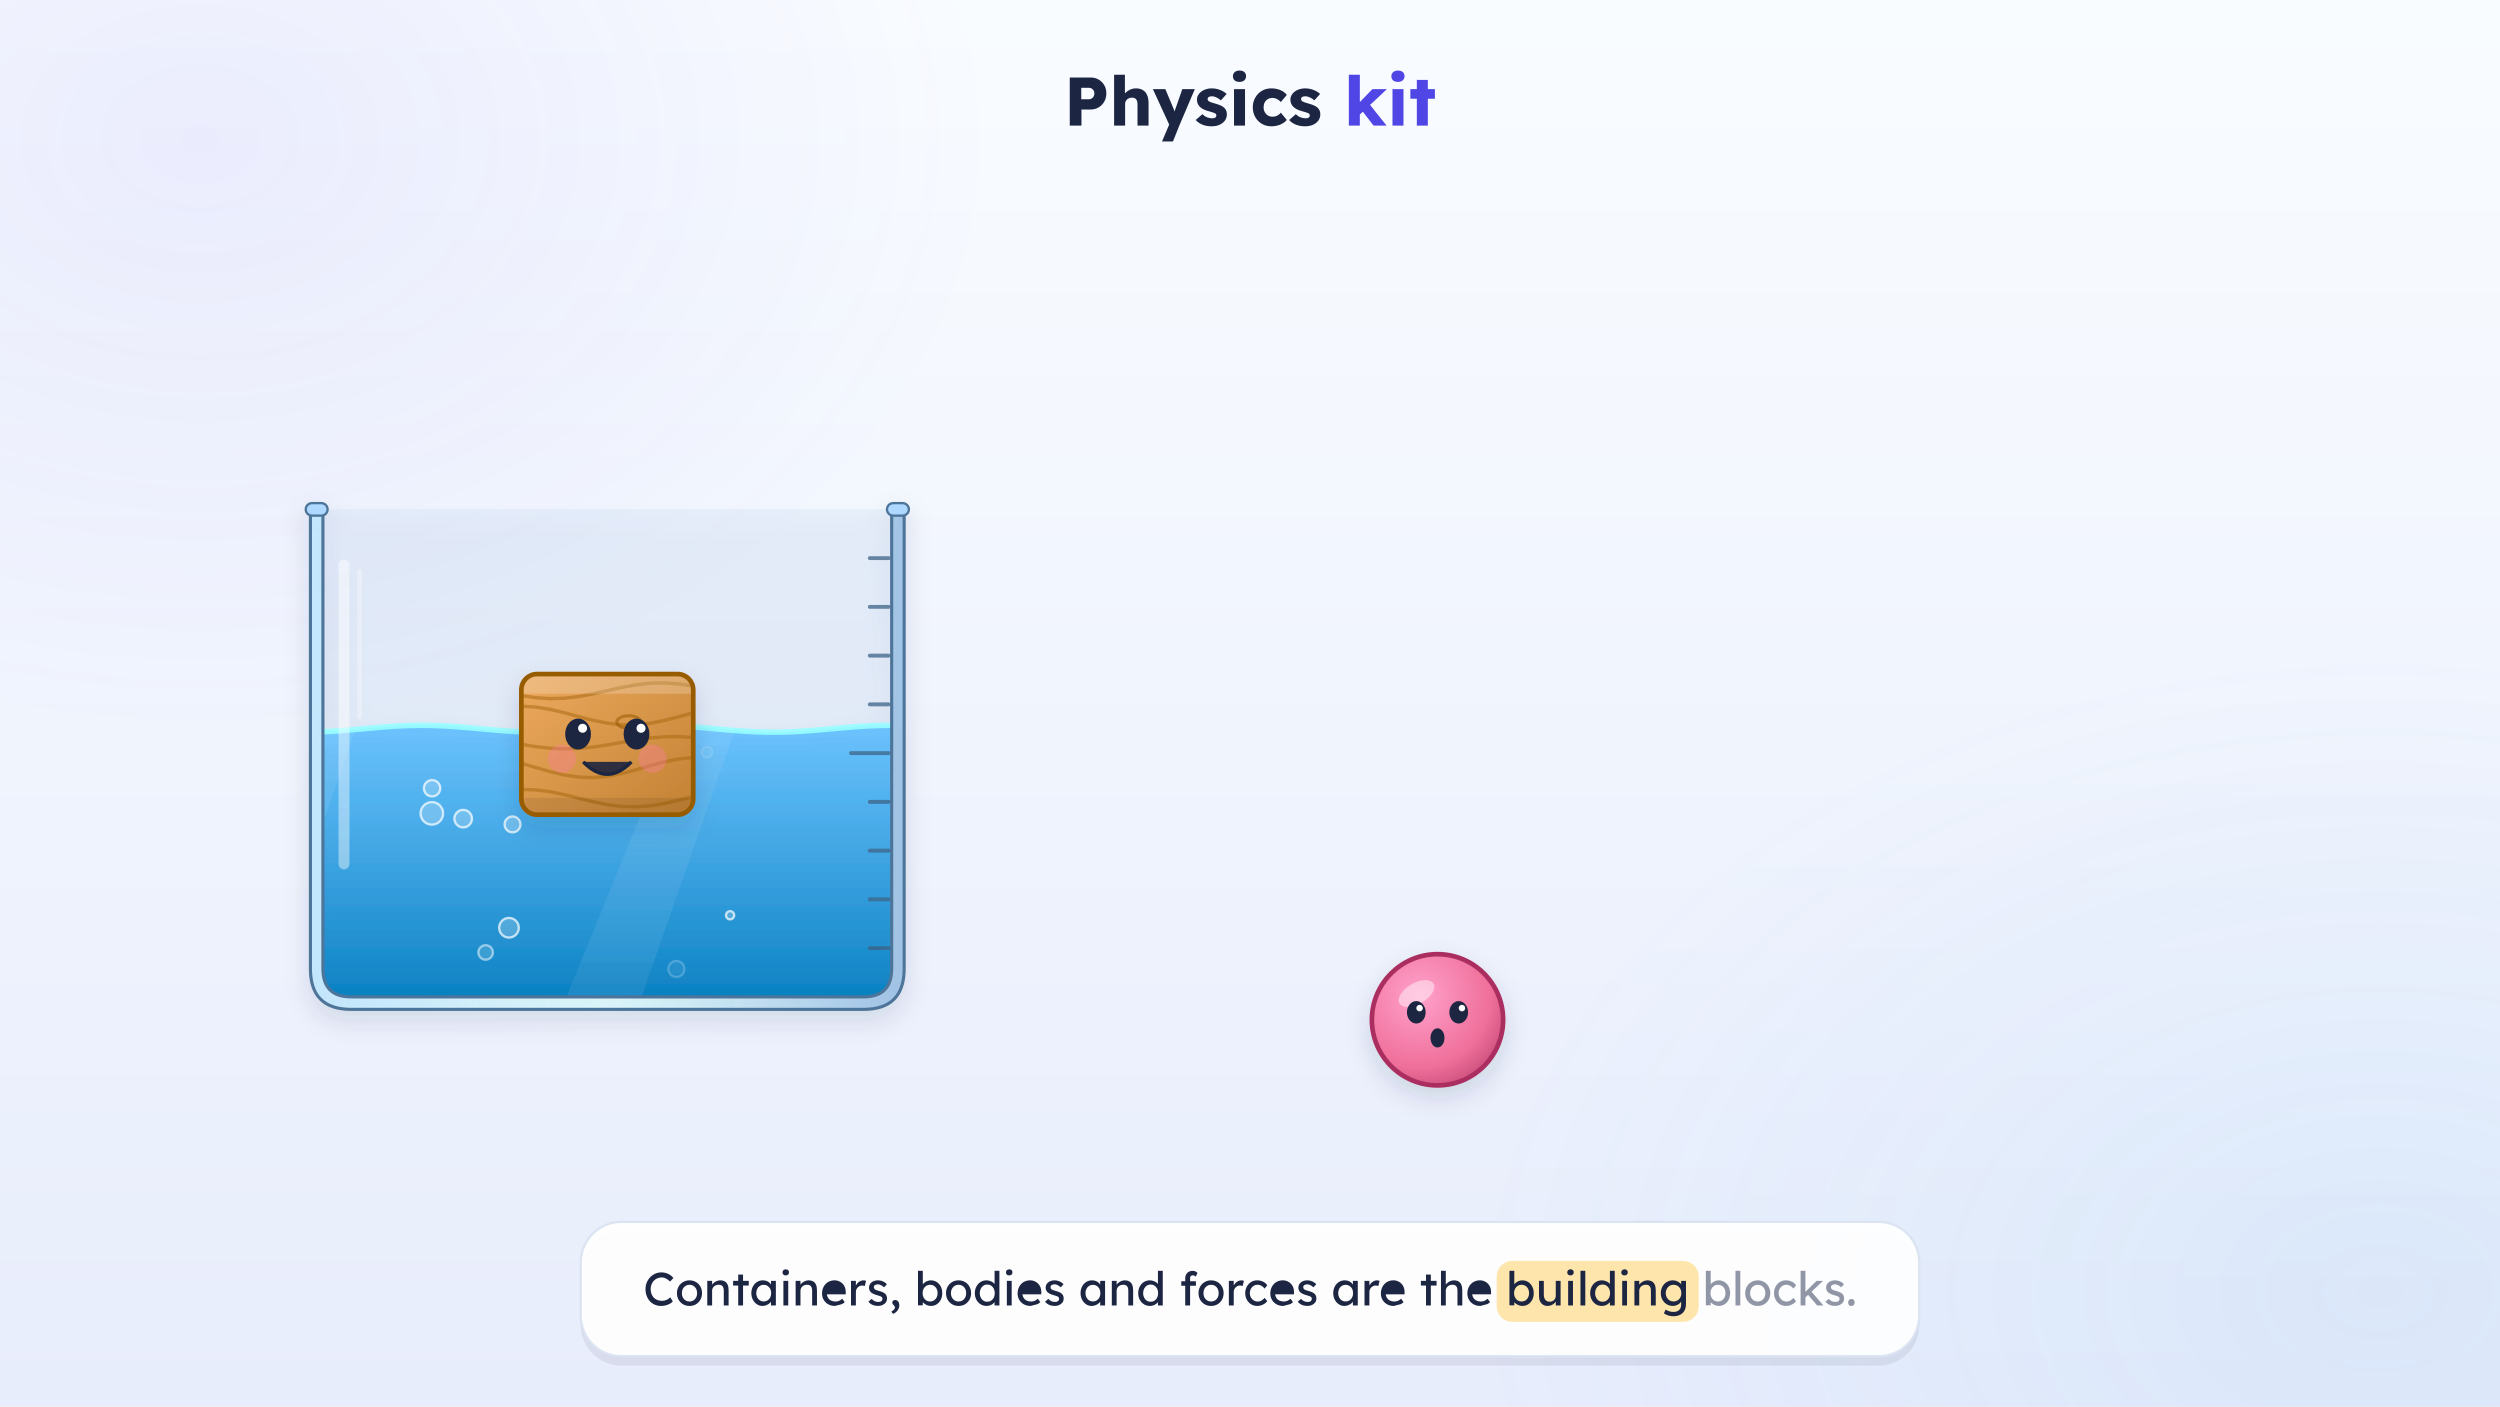
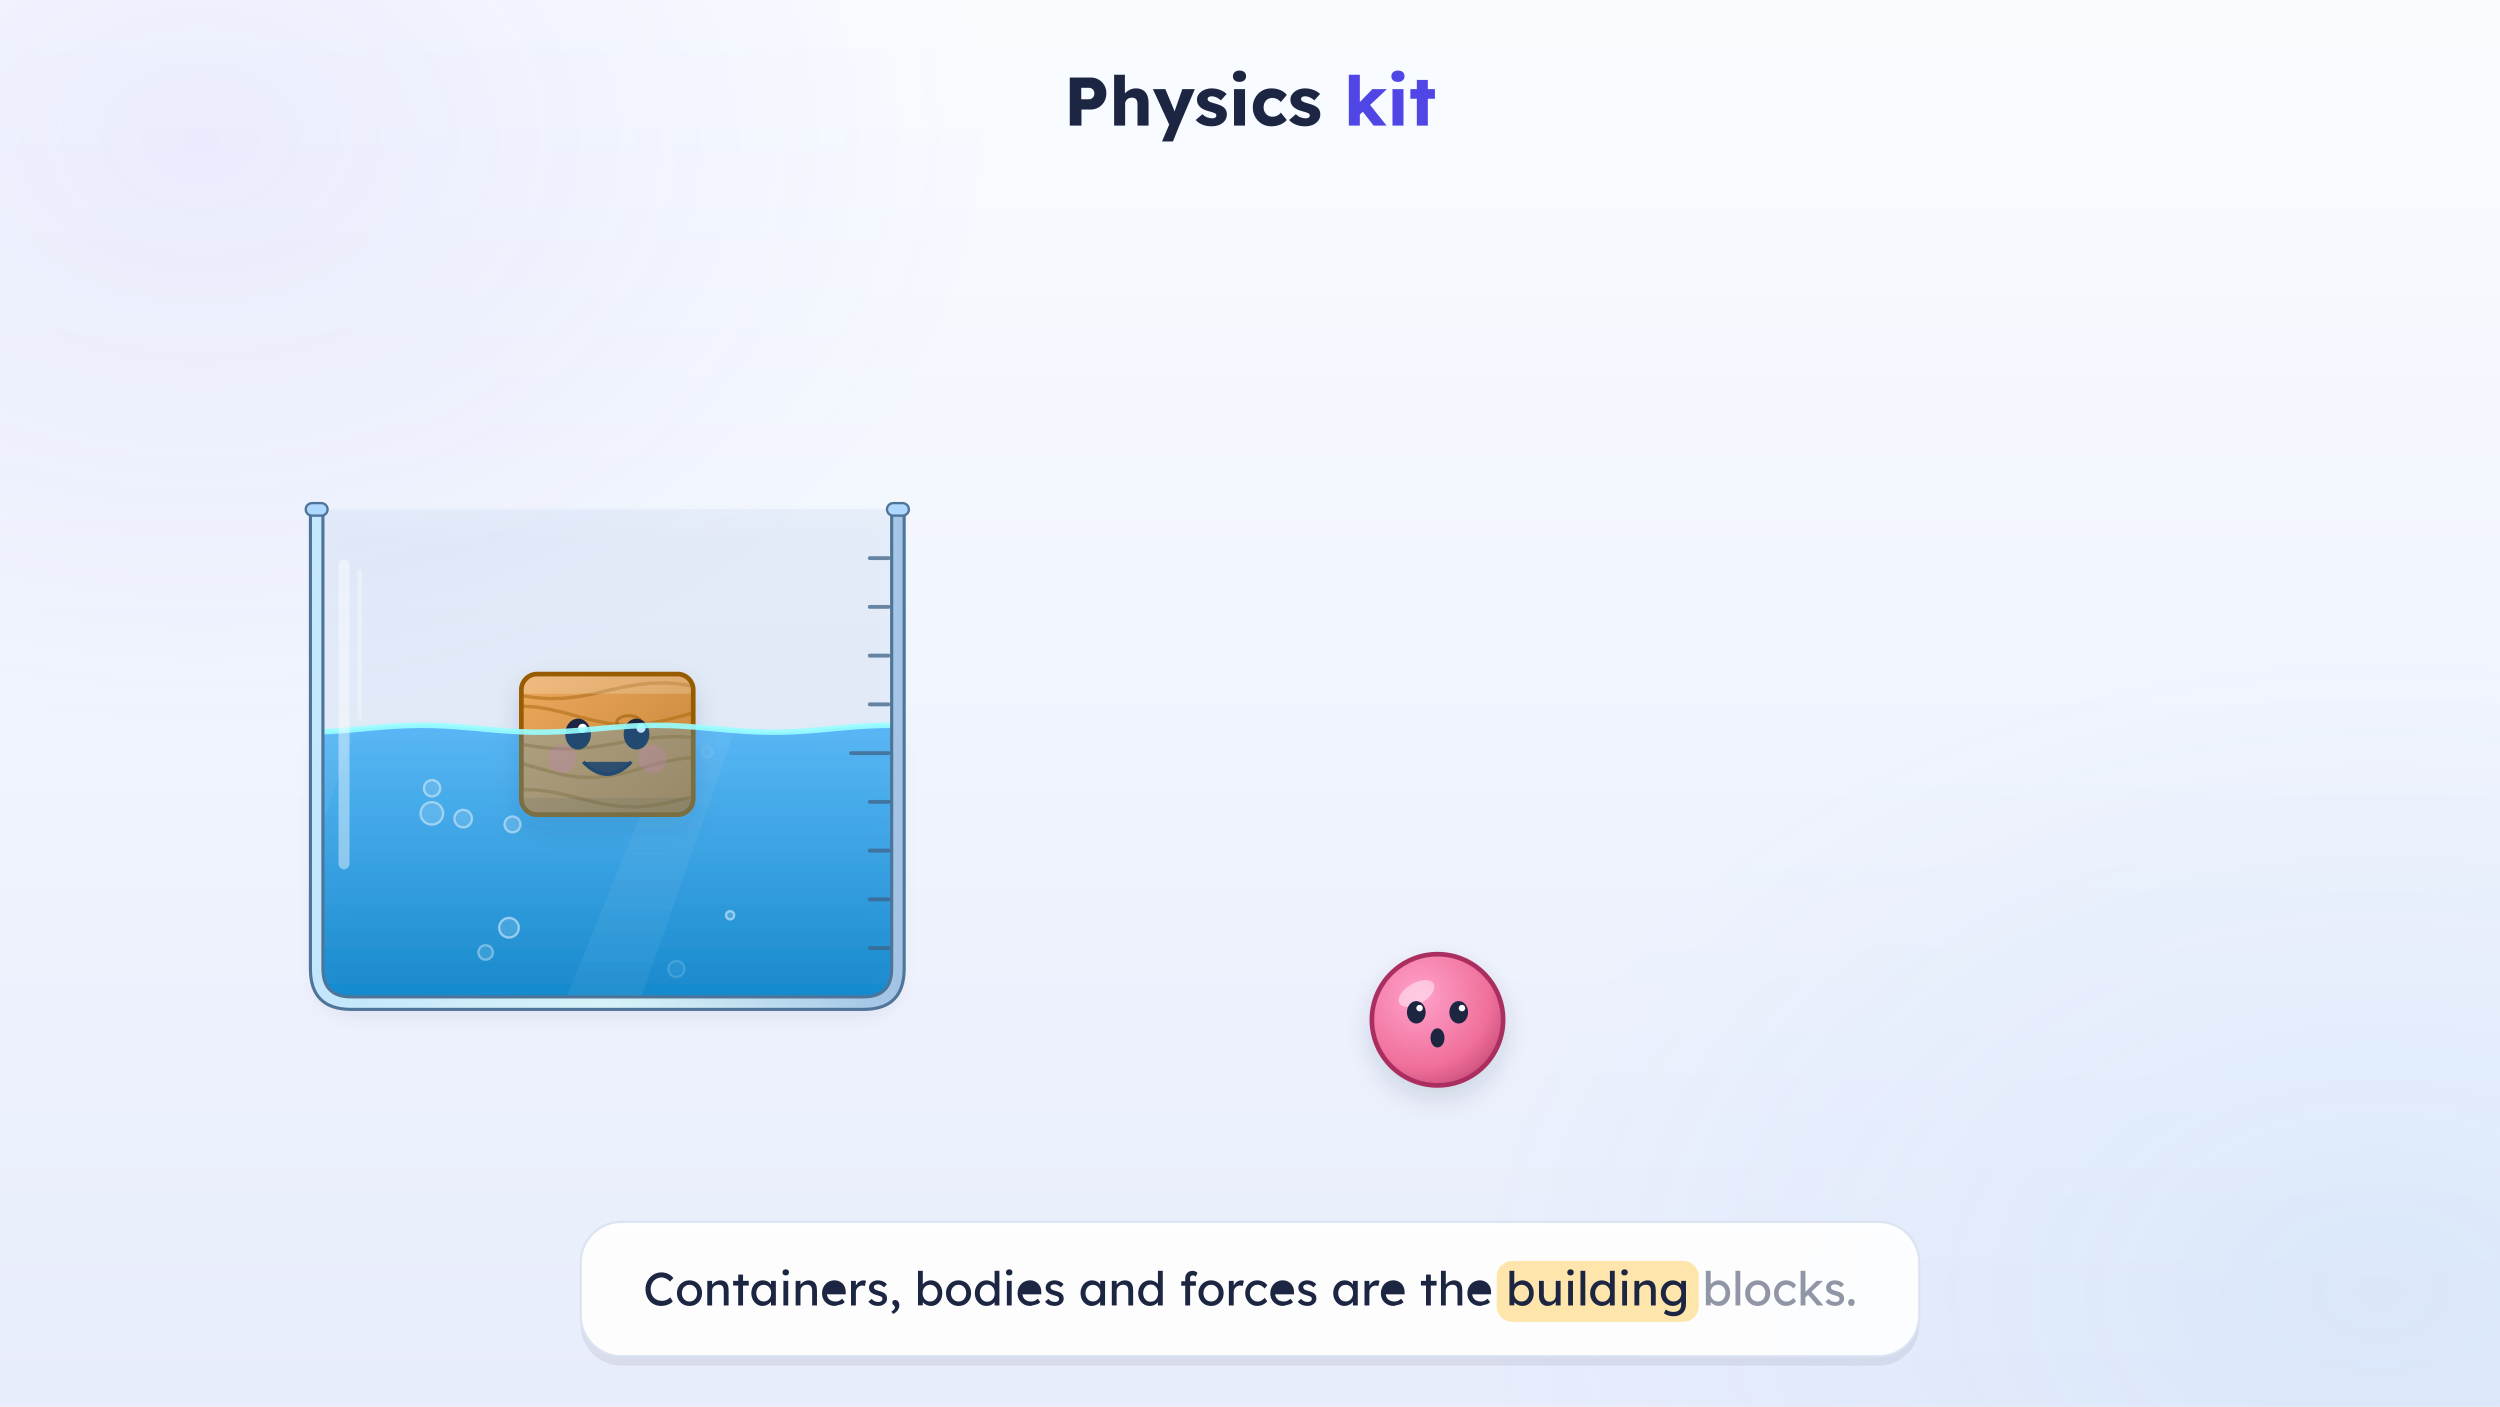
<svg xmlns="http://www.w3.org/2000/svg" viewBox="0 0 1600 900" width="100%" role="img" aria-label="Physics kit" style="display:block;user-select:none">
  <defs>
    <filter id="fx-shadow" x="-25%" y="-25%" width="150%" height="160%" color-interpolation-filters="sRGB">
      <feDropShadow dx="0" dy="7" stdDeviation="8" flood-color="#1c2541" flood-opacity="0.14" />
    </filter>
    <filter id="fx-glow" x="-50%" y="-50%" width="200%" height="200%">
      <feGaussianBlur stdDeviation="14" />
    </filter>
    <filter id="fx-soft" x="-50%" y="-50%" width="200%" height="200%">
      <feGaussianBlur stdDeviation="4" />
    </filter>
  </defs>
  <g>
    <defs>
      <linearGradient id="bg-grad" x1="0" y1="0" x2="0" y2="1">
        <stop offset="0" stop-color="#f9fcff" />
        <stop offset="1" stop-color="#e8edfc" />
      </linearGradient>
      <radialGradient id="bg-blob-a" cx="0.5" cy="0.5" r="0.5">
        <stop offset="0" stop-color="#4f46e514" />
        <stop offset="1" stop-color="#4f46e500" />
      </radialGradient>
      <radialGradient id="bg-blob-b" cx="0.5" cy="0.5" r="0.5">
        <stop offset="0" stop-color="#2f9be014" />
        <stop offset="1" stop-color="#2f9be000" />
      </radialGradient>
      <pattern id="bg-grid" width="40" height="40" patternUnits="userSpaceOnUse">
        <path d="M40 0H0V40" fill="none" stroke="#d9e2f0b3" stroke-width="1" />
      </pattern>
      <pattern id="bg-dots" width="32" height="32" patternUnits="userSpaceOnUse">
        <circle cx="16" cy="16" r="1.6" fill="#d9e2f0b3" />
      </pattern>
    </defs>
    <rect width="1600" height="900" fill="url(#bg-grad)" />
    <ellipse cx="128" cy="90" rx="512" ry="378" fill="url(#bg-blob-a)" />
    <ellipse cx="1520" cy="828" rx="576" ry="414" fill="url(#bg-blob-b)" />
  </g>
  <g transform="matrix(1 0 0 1 0 0)">
    <g data-id="title">
      <g transform="matrix(1 0 0 1 800 65)">
        <g>
          <path d="M258 0L88 0L88-700L390-700Q456-700 508-670Q559-640 590-588Q620-536 620-471Q620-403 590-349Q559-296 508-265Q456-234 390-234L258-234L258 0M255-550L255-383L366-383Q388-383 406-394Q424-405 435-424Q446-443 446-468Q446-494 435-512Q424-530 406-540Q388-550 366-550" transform="translate(-119.22 15.4) scale(0.044)" fill="#1c2541" />
          <path d="M231 0L71 0L71-740L228-740L228-468Q232-472 236-477Q264-506 304-524Q344-542 388-542Q448-542 489-517Q530-493 551-444Q572-396 572-326L572 0L411 0L411-313Q411-345 402-366Q393-387 375-397Q356-408 329-407Q308-407 290-400Q272-394 259-381Q246-369 239-353Q231-337 231-318" transform="translate(-90.09 15.4) scale(0.044)" fill="#1c2541" />
          <path d="M297 230L138 230L242-15L5-531L186-531L298-264Q307-244 315-221Q318-213 320-206Q327-226 335-250L433-531L615-531L389 0" transform="translate(-62.37 15.4) scale(0.044)" fill="#1c2541" />
          <path d="M250 10Q172 10 113-15Q53-40 18-82L115-166Q146-135 185-120Q224-106 259-106Q273-106 284-109Q295-112 303-117Q310-123 314-130Q318-138 318-148Q318-168 300-179Q291-184 270-191Q249-198 216-207Q169-219 135-235Q100-252 78-274Q58-295 47-320Q36-346 36-378Q36-415 54-445Q71-475 101-497Q130-519 169-530Q207-542 248-542Q292-542 332-532Q372-522 407-504Q441-486 468-461L384-367Q366-384 344-397Q321-411 297-419Q273-427 253-427Q238-427 227-424Q215-422 207-416Q199-411 195-403Q191-396 191-386Q191-376 197-367Q202-358 212-352Q222-346 244-338Q266-331 304-320Q351-307 385-291Q419-275 439-253Q455-236 463-213Q471-191 471-165Q471-114 443-74Q414-35 364-12Q314 10 250 10" transform="translate(-35.53 15.4) scale(0.044)" fill="#1c2541" />
          <path d="M240 0L80 0L80-531L240-531L240 0M160-636Q115-636 90-657Q64-679 64-719Q64-755 90-778Q116-801 160-801Q205-801 230-779Q255-758 255-719Q255-682 230-659Q204-636 160-636" transform="translate(-13.75 15.4) scale(0.044)" fill="#1c2541" />
          <path d="M304 10Q227 10 166-26Q105-62 70-124Q34-187 34-266Q34-345 70-407Q105-470 166-506Q227-542 304-542Q375-542 435-517Q494-492 529-447L442-343Q428-359 409-373Q390-387 367-395Q344-403 319-403Q281-403 252-385Q223-368 207-337Q191-306 191-266Q191-228 208-197Q224-166 253-148Q282-130 319-130Q345-130 367-136Q389-143 408-156Q426-169 442-188L528-83Q494-40 434-15Q373 10 304 10" transform="translate(0.29 15.4) scale(0.044)" fill="#1c2541" />
          <path d="M250 10Q172 10 113-15Q53-40 18-82L115-166Q146-135 185-120Q224-106 259-106Q273-106 284-109Q295-112 303-117Q310-123 314-130Q318-138 318-148Q318-168 300-179Q291-184 270-191Q249-198 216-207Q169-219 135-235Q100-252 78-274Q58-295 47-320Q36-346 36-378Q36-415 54-445Q71-475 101-497Q130-519 169-530Q207-542 248-542Q292-542 332-532Q372-522 407-504Q441-486 468-461L384-367Q366-384 344-397Q321-411 297-419Q273-427 253-427Q238-427 227-424Q215-422 207-416Q199-411 195-403Q191-396 191-386Q191-376 197-367Q202-358 212-352Q222-346 244-338Q266-331 304-320Q351-307 385-291Q419-275 439-253Q455-236 463-213Q471-191 471-165Q471-114 443-74Q414-35 364-12Q314 10 250 10" transform="translate(24.27 15.4) scale(0.044)" fill="#1c2541" />
          <path d="M231 0L71 0L71-740L231-740L231-343L414-531L625-531L380-301L620 0L431 0L275-202L231-162" transform="translate(60.13 15.4) scale(0.044)" fill="#4f46e5" />
          <path d="M240 0L80 0L80-531L240-531L240 0M160-636Q115-636 90-657Q64-679 64-719Q64-755 90-778Q116-801 160-801Q205-801 230-779Q255-758 255-719Q255-682 230-659Q204-636 160-636" transform="translate(87.67 15.4) scale(0.044)" fill="#4f46e5" />
          <path d="M275 0L115 0L115-391L21-391L21-531L115-531L115-665L275-665L275-531L378-531L378-391L275-391" transform="translate(101.71 15.4) scale(0.044)" fill="#4f46e5" />
        </g>
      </g>
    </g>
    <g data-id="tank">
      <g filter="url(#fx-shadow)">
        <g transform="matrix(1 0 0 1 388.6667 486)">
          <g>
            <defs>
              <clipPath id="a-tank-inner">
                <path d="M-182 -160L-182 134Q-182 152 -164 152L164 152Q182 152 182 134L182 -160Z" />
              </clipPath>
              <linearGradient id="a-tank-liq" x1="0" y1="0" x2="0" y2="1">
                <stop offset="0" stop-color="#54bbff" stop-opacity="0.82" />
                <stop offset="1" stop-color="#007cbf" stop-opacity="0.95" />
              </linearGradient>
              <linearGradient id="a-tank-wall" x1="0" y1="0" x2="1" y2="0">
                <stop offset="0" stop-color="#bbe5ff" stop-opacity="0.8" />
                <stop offset="0.5" stop-color="#d5ffff" stop-opacity="0.55" />
                <stop offset="1" stop-color="#8fb8e0" stop-opacity="0.8" />
              </linearGradient>
            </defs>
            <path d="M-182 -160L-182 134Q-182 152 -164 152L164 152Q182 152 182 134L182 -160Z" fill="#8fb8e01f" />
            <g clip-path="url(#a-tank-inner)">
              <path d="M-184 -17.58L-176 -17.98L-168 -18.55L-160 -19.25L-152 -19.98L-144 -20.67L-136 -21.25L-128 -21.63L-120 -21.8L-112 -21.71L-104 -21.4L-96 -20.88L-88 -20.22L-80 -19.49L-72 -18.78L-64 -18.15L-56 -17.69L-48 -17.44L-40 -17.43L-32 -17.66L-24 -18.11L-16 -18.72L-8 -19.43L0 -20.16L8 -20.83L16 -21.36L24 -21.7L32 -21.8L40 -21.66L48 -21.29L56 -20.73L64 -20.04L72 -19.31L80 -18.61L88 -18.02L96 -17.6L104 -17.41L112 -17.46L120 -17.75L128 -18.25L136 -18.89L144 -19.62L152 -20.34L160 -20.98L168 -21.47L176 -21.75L184 -21.79L184 156L-184 156Z" fill="url(#a-tank-liq)" />
              <path d="M-199.02 -19.6L-161.02 -19.6L-221.02 152L-269.02 152Z" fill="#ffffff12" />
              <path d="M43.91 -19.6L81.91 -19.6L21.91 152L-26.09 152Z" fill="#ffffff12" />
              <circle cx="78.59" cy="99.77" r="2.62" fill="#ffffff33" stroke="#ffffffb3" stroke-width="1.5" opacity="1" />
              <circle cx="-62.93" cy="107.76" r="6.29" fill="#ffffff33" stroke="#ffffffb3" stroke-width="1.5" opacity="1" />
              <circle cx="44.22" cy="134.16" r="5.14" fill="#ffffff33" stroke="#ffffffb3" stroke-width="1.5" opacity="0.31" />
              <circle cx="63.89" cy="-4.68" r="3.33" fill="#ffffff33" stroke="#ffffffb3" stroke-width="1.5" opacity="0.195" />
              <circle cx="-60.66" cy="41.62" r="5.07" fill="#ffffff33" stroke="#ffffffb3" stroke-width="1.5" opacity="1" />
              <circle cx="-92.23" cy="37.92" r="5.61" fill="#ffffff33" stroke="#ffffffb3" stroke-width="1.5" opacity="1" />
              <circle cx="-77.87" cy="123.56" r="4.63" fill="#ffffff33" stroke="#ffffffb3" stroke-width="1.5" opacity="0.73" />
              <circle cx="-112.13" cy="18.48" r="5.22" fill="#ffffff33" stroke="#ffffffb3" stroke-width="1.5" opacity="1" />
              <circle cx="-112.29" cy="34.55" r="7.21" fill="#ffffff33" stroke="#ffffffb3" stroke-width="1.5" opacity="1" />
-               <path d="M-184 -17.58L-176 -17.98L-168 -18.55L-160 -19.25L-152 -19.98L-144 -20.67L-136 -21.25L-128 -21.63L-120 -21.8L-112 -21.71L-104 -21.4L-96 -20.88L-88 -20.22L-80 -19.49L-72 -18.78L-64 -18.15L-56 -17.69L-48 -17.44L-40 -17.43L-32 -17.66L-24 -18.11L-16 -18.72L-8 -19.43L0 -20.16L8 -20.83L16 -21.36L24 -21.7L32 -21.8L40 -21.66L48 -21.29L56 -20.73L64 -20.04L72 -19.31L80 -18.61L88 -18.02L96 -17.6L104 -17.41L112 -17.46L120 -17.75L128 -18.25L136 -18.89L144 -19.62L152 -20.34L160 -20.98L168 -21.47L176 -21.75L184 -21.79" fill="none" stroke="#98feff" stroke-width="3.5" opacity="0.9" stroke-linecap="round" />
-             </g>
-             <path d="M-190 -160L-190 134Q-190 160 -164 160L164 160Q190 160 190 134L190 -160L182 -160L182 134Q182 152 164 152L-164 152Q-182 152 -182 134L-182 -160Z" fill="url(#a-tank-wall)" stroke="#4e7499" stroke-width="2" stroke-linejoin="round" />
-             <rect x="-193" y="-164" width="14" height="8" rx="4" fill="#aed8ff" stroke="#4e7499" stroke-width="1.5" />
-             <rect x="179" y="-164" width="14" height="8" rx="4" fill="#aed8ff" stroke="#4e7499" stroke-width="1.5" />
-             <rect x="-172" y="-128" width="7" height="198.4" rx="3.5" fill="#ffffff" opacity="0.42" />
-             <rect x="-160" y="-121.6" width="3" height="96" rx="1.5" fill="#ffffff" opacity="0.3" />
-             <line x1="168" y1="120.8" x2="180" y2="120.8" stroke="#3d6387" stroke-width="2.5" stroke-linecap="round" opacity="0.75" />
-             <line x1="168" y1="89.6" x2="180" y2="89.6" stroke="#3d6387" stroke-width="2.5" stroke-linecap="round" opacity="0.75" />
-             <line x1="168" y1="58.4" x2="180" y2="58.4" stroke="#3d6387" stroke-width="2.5" stroke-linecap="round" opacity="0.75" />
-             <line x1="168" y1="27.2" x2="180" y2="27.2" stroke="#3d6387" stroke-width="2.5" stroke-linecap="round" opacity="0.75" />
-             <line x1="156" y1="-4" x2="180" y2="-4" stroke="#3d6387" stroke-width="2.5" stroke-linecap="round" opacity="0.75" />
-             <line x1="168" y1="-35.2" x2="180" y2="-35.2" stroke="#3d6387" stroke-width="2.5" stroke-linecap="round" opacity="0.75" />
-             <line x1="168" y1="-66.4" x2="180" y2="-66.4" stroke="#3d6387" stroke-width="2.5" stroke-linecap="round" opacity="0.75" />
-             <line x1="168" y1="-97.6" x2="180" y2="-97.6" stroke="#3d6387" stroke-width="2.5" stroke-linecap="round" opacity="0.75" />
-             <line x1="168" y1="-128.8" x2="180" y2="-128.8" stroke="#3d6387" stroke-width="2.5" stroke-linecap="round" opacity="0.75" />
+             </g>
          </g>
        </g>
      </g>
    </g>
    <g data-id="cube">
      <g filter="url(#fx-shadow)">
        <g transform="matrix(1 0 0 1 388.6667 476.4)">
          <g>
            <defs>
              <linearGradient id="a-cube-grad" x1="0" y1="0" x2="1" y2="1">
                <stop offset="0" stop-color="#edaa5f" />
                <stop offset="1" stop-color="#c28133" />
              </linearGradient>
              <clipPath id="a-cube-clip">
                <rect x="-55" y="-45" width="110" height="90" rx="10" />
              </clipPath>
            </defs>
            <rect x="-55" y="-45" width="110" height="90" rx="10" fill="url(#a-cube-grad)" opacity="1" fill-opacity="1" />
            <g clip-path="url(#a-cube-clip)" opacity="1">
              <path d="M-59 -34.32L-55 -31.24L-45.83 -29.88L-36.67 -29.27L-27.5 -29.53L-18.33 -30.61L-9.17 -32.32L0 -34.37L9.17 -36.42L18.33 -38.1L27.5 -39.14L36.67 -39.35L45.83 -38.7L55 -37.3" fill="none" stroke="#a5660b" stroke-width="2.2" opacity="0.5" stroke-linecap="round" />
              <path d="M-59 -18.42L-55 -24.45L-45.83 -23.91L-36.67 -22.43L-27.5 -20.27L-18.33 -17.79L-9.17 -15.42L0 -13.56L9.17 -12.53L18.33 -12.51L27.5 -13.5L36.67 -15.33L45.83 -17.69L55 -20.17" fill="none" stroke="#a5660b" stroke-width="2.2" opacity="0.5" stroke-linecap="round" />
              <path d="M-59 -1.06L-55 -0.01L-45.83 1.44L-36.67 2.46L-27.5 2.87L-18.33 2.62L-9.17 1.73L0 0.37L9.17 -1.24L18.33 -2.82L27.5 -4.1L36.67 -4.85L45.83 -4.96L55 -4.4" fill="none" stroke="#a5660b" stroke-width="2.2" opacity="0.5" stroke-linecap="round" />
              <path d="M-59 14.82L-55 12.18L-45.83 14.79L-36.67 17.41L-27.5 19.59L-18.33 20.95L-9.17 21.26L0 20.47L9.17 18.72L18.33 16.29L27.5 13.62L36.67 11.15L45.83 9.31L55 8.42" fill="none" stroke="#a5660b" stroke-width="2.2" opacity="0.5" stroke-linecap="round" />
              <path d="M-59 34.43L-55 28.85L-45.83 29.11L-36.67 30.28L-27.5 32.16L-18.33 34.43L-9.17 36.7L0 38.58L9.17 39.75L18.33 40.01L27.5 39.31L36.67 37.78L45.83 35.67L55 33.36" fill="none" stroke="#a5660b" stroke-width="2.2" opacity="0.5" stroke-linecap="round" />
              <ellipse cx="13.79" cy="-14.28" rx="7.7" ry="4.05" fill="none" stroke="#985b00" stroke-width="2" opacity="0.55" />
              <rect x="-55" y="-45" width="110" height="12.6" fill="#ffffff" opacity="0.2" />
              <rect x="-55" y="34.2" width="110" height="10.8" fill="#000000" opacity="0.08" />
            </g>
            <rect x="-55" y="-45" width="110" height="90" rx="10" fill="none" stroke="#985b00" stroke-width="3" />
            <g>
              <g>
                <ellipse cx="-18.7" cy="-6.6" rx="8.25" ry="9.9" fill="#1c2541" />
                <circle cx="-15.81" cy="-10.31" r="2.89" fill="#ffffff" />
              </g>
              <g>
                <ellipse cx="18.7" cy="-6.6" rx="8.25" ry="9.9" fill="#1c2541" />
                <circle cx="21.59" cy="-10.31" r="2.89" fill="#ffffff" />
              </g>
              <circle cx="-28.99" cy="9.2" r="9.08" fill="#ff7aa2" opacity="0.35" />
              <circle cx="28.99" cy="9.2" r="9.08" fill="#ff7aa2" opacity="0.35" />
              <path d="M-15.4 11.2Q0 27.06 15.4 11.2" fill="#1c2541e6" stroke="#1c2541" stroke-width="2.2" stroke-linejoin="round" />
            </g>
          </g>
        </g>
      </g>
    </g>
    <g data-id="ball">
      <g filter="url(#fx-shadow)">
        <g transform="matrix(1 0 0 1 920 652.6667)">
          <g>
            <defs>
              <radialGradient id="a-ball-grad" cx="0.36" cy="0.32" r="0.78">
                <stop offset="0" stop-color="#ffa2cc" />
                <stop offset="0.7" stop-color="#ef6f9a" />
                <stop offset="1" stop-color="#c54976" />
              </radialGradient>
            </defs>
            <circle r="42" fill="url(#a-ball-grad)" fill-opacity="1" stroke="#aa2f5f" stroke-width="3" />
            <ellipse cx="-13.44" cy="-16.8" rx="12.6" ry="6.72" fill="#ffffff" opacity="0.45" transform="rotate(-30 -13.44 -16.8)" />
            <g>
              <g>
                <ellipse cx="-13.57" cy="-4.79" rx="5.99" ry="7.18" fill="#1c2541" />
                <circle cx="-11.47" cy="-7.48" r="2.09" fill="#ffffff" />
              </g>
              <g>
                <ellipse cx="13.57" cy="-4.79" rx="5.99" ry="7.18" fill="#1c2541" />
                <circle cx="15.66" cy="-7.48" r="2.09" fill="#ffffff" />
              </g>
              <ellipse cx="0" cy="11.58" rx="4.47" ry="6.14" fill="#1c2541" />
            </g>
          </g>
        </g>
+       </g>
+     </g>
+     <g transform="matrix(1 0 0 1 388.6667 486)" pointer-events="none">
+       <g>
+         <g clip-path="url(#a-tank-inner)">
+           <path d="M-184 -17.58L-176 -17.98L-168 -18.55L-160 -19.25L-152 -19.98L-144 -20.67L-136 -21.25L-128 -21.63L-120 -21.8L-112 -21.71L-104 -21.4L-96 -20.88L-88 -20.22L-80 -19.49L-72 -18.78L-64 -18.15L-56 -17.69L-48 -17.44L-40 -17.43L-32 -17.66L-24 -18.11L-16 -18.72L-8 -19.43L0 -20.16L8 -20.83L16 -21.36L24 -21.7L32 -21.8L40 -21.66L48 -21.29L56 -20.73L64 -20.04L72 -19.31L80 -18.61L88 -18.02L96 -17.6L104 -17.41L112 -17.46L120 -17.75L128 -18.25L136 -18.89L144 -19.62L152 -20.34L160 -20.98L168 -21.47L176 -21.75L184 -21.79L184 156L-184 156Z" fill="#2f9be0" opacity="0.3" />
+           <path d="M-184 -17.58L-176 -17.98L-168 -18.55L-160 -19.25L-152 -19.98L-144 -20.67L-136 -21.25L-128 -21.63L-120 -21.8L-112 -21.71L-104 -21.4L-96 -20.88L-88 -20.22L-80 -19.49L-72 -18.78L-64 -18.15L-56 -17.69L-48 -17.44L-40 -17.43L-32 -17.66L-24 -18.11L-16 -18.72L-8 -19.43L0 -20.16L8 -20.83L16 -21.36L24 -21.7L32 -21.8L40 -21.66L48 -21.29L56 -20.73L64 -20.04L72 -19.31L80 -18.61L88 -18.02L96 -17.6L104 -17.41L112 -17.46L120 -17.75L128 -18.25L136 -18.89L144 -19.62L152 -20.34L160 -20.98L168 -21.47L176 -21.75L184 -21.79" fill="none" stroke="#98feff" stroke-width="3.5" opacity="0.9" stroke-linecap="round" />
+         </g>
+         <path d="M-190 -160L-190 134Q-190 160 -164 160L164 160Q190 160 190 134L190 -160L182 -160L182 134Q182 152 164 152L-164 152Q-182 152 -182 134L-182 -160Z" fill="url(#a-tank-wall)" stroke="#4e7499" stroke-width="2" stroke-linejoin="round" />
+         <rect x="-193" y="-164" width="14" height="8" rx="4" fill="#aed8ff" stroke="#4e7499" stroke-width="1.5" />
+         <rect x="179" y="-164" width="14" height="8" rx="4" fill="#aed8ff" stroke="#4e7499" stroke-width="1.5" />
+         <rect x="-172" y="-128" width="7" height="198.4" rx="3.5" fill="#ffffff" opacity="0.42" />
+         <rect x="-160" y="-121.6" width="3" height="96" rx="1.5" fill="#ffffff" opacity="0.3" />
+         <line x1="168" y1="120.8" x2="180" y2="120.8" stroke="#3d6387" stroke-width="2.5" stroke-linecap="round" opacity="0.75" />
+         <line x1="168" y1="89.6" x2="180" y2="89.6" stroke="#3d6387" stroke-width="2.5" stroke-linecap="round" opacity="0.75" />
+         <line x1="168" y1="58.4" x2="180" y2="58.4" stroke="#3d6387" stroke-width="2.5" stroke-linecap="round" opacity="0.75" />
+         <line x1="168" y1="27.2" x2="180" y2="27.2" stroke="#3d6387" stroke-width="2.5" stroke-linecap="round" opacity="0.75" />
+         <line x1="156" y1="-4" x2="180" y2="-4" stroke="#3d6387" stroke-width="2.5" stroke-linecap="round" opacity="0.75" />
+         <line x1="168" y1="-35.2" x2="180" y2="-35.2" stroke="#3d6387" stroke-width="2.5" stroke-linecap="round" opacity="0.75" />
+         <line x1="168" y1="-66.4" x2="180" y2="-66.4" stroke="#3d6387" stroke-width="2.5" stroke-linecap="round" opacity="0.75" />
+         <line x1="168" y1="-97.6" x2="180" y2="-97.6" stroke="#3d6387" stroke-width="2.5" stroke-linecap="round" opacity="0.75" />
+         <line x1="168" y1="-128.8" x2="180" y2="-128.8" stroke="#3d6387" stroke-width="2.5" stroke-linecap="round" opacity="0.75" />
      </g>
    </g>
  </g>
  <g>
    <rect x="371.68" y="788" width="856.64" height="86" rx="26" fill="#1c254114" />
    <rect x="371.68" y="782" width="856.64" height="86" rx="26" fill="#fffffff0" stroke="#d9e2f0e6" stroke-width="1.5" />
    <rect x="957.89" y="807" width="129.3" height="39" rx="10" fill="#ffc43d6b" />
    <g>
      <path d="M382 10Q309 10 248-16Q187-42 142-90Q97-139 73-205Q48-271 48-350Q48-425 75-489Q101-554 148-603Q195-652 257-679Q319-706 391-706Q442-706 491-690Q539-675 579-647Q618-620 643-585L571-510Q542-539 513-558Q483-578 453-588Q422-598 391-598Q342-598 300-579Q257-561 226-528Q194-495 176-449Q158-404 158-350Q158-293 176-246Q193-200 225-167Q257-134 302-116Q346-99 400-99Q433-99 465-108Q497-117 525-134Q553-151 576-174L630-86Q607-59 568-37Q528-15 480-2Q431 10 382 10" transform="translate(411.68 835.5) scale(0.03)" fill="#1c2541" />
      <path d="M308 10Q231 10 171-25Q110-61 75-122Q40-184 40-263Q40-342 75-403Q110-465 171-500Q231-536 308-536Q384-536 445-500Q505-465 540-403Q575-342 575-263Q575-184 540-122Q505-61 445-25Q384 10 308 10M308-84Q355-84 392-107Q429-131 450-171Q471-212 470-263Q471-315 450-355Q429-396 392-419Q355-442 308-442Q261-442 224-418Q186-395 165-354Q144-314 145-263Q144-212 165-171Q186-131 224-107Q261-84 308-84" transform="translate(432.05 835.5) scale(0.03)" fill="#1c2541" />
      <path d="M175 0L72 0L72-525L175-525L175-444Q184-457 196-470Q225-499 265-517Q305-536 347-536Q407-536 447-512Q487-489 507-441Q527-393 527-320L527 0L424 0L424-313Q424-358 412-387Q400-417 375-430Q350-444 313-442Q283-442 258-432Q233-423 215-406Q196-389 186-366Q175-344 175-318" transform="translate(450.5 835.5) scale(0.03)" fill="#1c2541" />
      <path d="M240 0L137 0L137-425L28-425L28-525L137-525L137-659L240-659L240-525L362-525L362-425L240-425" transform="translate(468.35 835.5) scale(0.03)" fill="#1c2541" />
      <path d="M274 10Q209 10 156-26Q102-62 70-124Q38-186 38-264Q38-343 71-404Q103-466 159-501Q214-536 283-536Q324-536 358-524Q392-512 418-491Q441-471 457-445L457-525L561-525L561 0L457 0L457-80Q457-80 457-80Q438-54 410-34Q381-14 347-2Q312 10 274 10M301-85Q348-85 384-108Q420-131 441-171Q461-212 461-264Q461-315 441-355Q420-395 384-418Q348-441 301-441Q255-441 220-418Q184-395 164-355Q143-315 143-264Q143-212 164-171Q184-131 220-108Q255-85 301-85" transform="translate(479.72 835.5) scale(0.03)" fill="#1c2541" />
      <path d="M192 0L89 0L89-525L192-525L192 0M139-641Q106-641 88-658Q70-675 70-706Q70-735 89-753Q107-771 139-771Q172-771 190-754Q208-737 208-706Q208-677 190-659Q171-641 139-641" transform="translate(498.71 835.5) scale(0.03)" fill="#1c2541" />
      <path d="M175 0L72 0L72-525L175-525L175-444Q184-457 196-470Q225-499 265-517Q305-536 347-536Q407-536 447-512Q487-489 507-441Q527-393 527-320L527 0L424 0L424-313Q424-358 412-387Q400-417 375-430Q350-444 313-442Q283-442 258-432Q233-423 215-406Q196-389 186-366Q175-344 175-318" transform="translate(507.05 835.5) scale(0.03)" fill="#1c2541" />
      <path d="M317 10Q236 10 174-24Q111-59 76-119Q40-179 40-257Q40-319 60-370Q80-421 116-458Q151-496 201-516Q250-537 308-537Q359-537 403-517Q447-498 480-464Q512-430 530-383Q547-337 546-282L545-238L143-238Q148-199 165-169Q188-128 230-106Q272-84 327-84Q366-84 400-97Q433-110 472-144L524-71Q500-47 466-29Q431-11 3930Q354 10 317 10M147-320L441-320L441-327Q438-360 419-386Q400-412 371-427Q342-442 308-442Q254-442 217-421Q180-401 161-362Q152-343 147-320" transform="translate(524.9 835.5) scale(0.03)" fill="#1c2541" />
      <path d="M176 0L72 0L72-525L176-525L176-427Q187-449 204-469Q230-500 265-518Q299-536 336-536Q353-536 369-533Q384-530 393-526L366-414Q354-419 340-422Q325-426 311-426Q284-426 260-415Q235-405 217-386Q198-368 187-343Q176-319 176-290" transform="translate(542.48 835.5) scale(0.03)" fill="#1c2541" />
      <path d="M247 10Q181 10 128-13Q75-36 40-81L110-141Q140-106 176-90Q211-75 256-75Q274-75 290-79Q305-84 317-93Q328-102 334-114Q340-127 340-142Q340-168 321-184Q311-191 290-199Q268-208 234-217Q176-232 139-251Q102-270 82-294Q67-313 60-335Q53-358 53-385Q53-418 68-445Q82-473 108-493Q133-514 168-525Q202-536 241-536Q278-536 315-526Q351-516 382-497Q413-478 434-452L375-387Q356-406 334-420Q311-435 288-443Q265-451 246-451Q225-451 208-447Q191-443 180-435Q168-427 162-415Q156-403 156-388Q157-375 163-363Q168-352 178-344Q189-336 211-327Q233-318 267-310Q317-297 350-281Q382-266 401-246Q421-227 429-202Q437-177 437-146Q437-101 412-65Q386-30 343-10Q300 10 247 10" transform="translate(554.57 835.5) scale(0.03)" fill="#1c2541" />
      <path d="M88 179L50 133Q85 113 107 87Q129 61 129 42Q129 32 124 23Q119 13 103-4Q83-23 77-36Q71-49 71-64Q71-88 88-102Q105-117 132-117Q157-117 178-102Q198-88 210-62Q221-37 221-4Q221 26 211 54Q201 82 183 106Q165 130 141 149Q117 168 88 179" transform="translate(568.94 835.5) scale(0.03)" fill="#1c2541" />
      <path d="M348 10Q314 10 281-1Q247-12 220-31Q193-48 175-70L175-3L72-3L72-740L175-740L175-450Q178-454 181-459Q198-480 225-497Q251-515 282-525Q313-536 345-536Q416-536 471-501Q526-466 558-404Q590-343 590-264Q590-185 559-123Q527-61 472-25Q417 10 348 10M331-84Q377-84 413-107Q449-131 470-171Q491-212 491-264Q491-315 471-355Q450-396 414-419Q378-442 331-442Q284-442 248-419Q212-396 191-355Q170-315 170-264Q170-212 191-171Q212-131 248-107Q284-84 331-84" transform="translate(585.35 835.5) scale(0.03)" fill="#1c2541" />
      <path d="M308 10Q231 10 171-25Q110-61 75-122Q40-184 40-263Q40-342 75-403Q110-465 171-500Q231-536 308-536Q384-536 445-500Q505-465 540-403Q575-342 575-263Q575-184 540-122Q505-61 445-25Q384 10 308 10M308-84Q355-84 392-107Q429-131 450-171Q471-212 470-263Q471-315 450-355Q429-396 392-419Q355-442 308-442Q261-442 224-418Q186-395 165-354Q144-314 145-263Q144-212 165-171Q186-131 224-107Q261-84 308-84" transform="translate(604.25 835.5) scale(0.03)" fill="#1c2541" />
      <path d="M291 10Q219 10 163-25Q106-61 73-122Q40-184 40-263Q40-342 73-403Q105-465 161-500Q217-536 288-536Q327-536 364-523Q400-511 429-490Q448-476 461-460L461-740L564-740L564 0L461 0L461-72Q446-52 423-34Q396-14 362-2Q327 10 291 10M305-79Q352-79 388-103Q424-127 445-168Q465-210 465-263Q465-316 445-357Q424-399 388-423Q352-447 305-447Q258-447 222-423Q186-399 166-357Q145-316 145-263Q145-210 166-168Q186-127 222-103Q258-79 305-79" transform="translate(622.7 835.5) scale(0.03)" fill="#1c2541" />
      <path d="M192 0L89 0L89-525L192-525L192 0M139-641Q106-641 88-658Q70-675 70-706Q70-735 89-753Q107-771 139-771Q172-771 190-754Q208-737 208-706Q208-677 190-659Q171-641 139-641" transform="translate(641.72 835.5) scale(0.03)" fill="#1c2541" />
      <path d="M317 10Q236 10 174-24Q111-59 76-119Q40-179 40-257Q40-319 60-370Q80-421 116-458Q151-496 201-516Q250-537 308-537Q359-537 403-517Q447-498 480-464Q512-430 530-383Q547-337 546-282L545-238L143-238Q148-199 165-169Q188-128 230-106Q272-84 327-84Q366-84 400-97Q433-110 472-144L524-71Q500-47 466-29Q431-11 3930Q354 10 317 10M147-320L441-320L441-327Q438-360 419-386Q400-412 371-427Q342-442 308-442Q254-442 217-421Q180-401 161-362Q152-343 147-320" transform="translate(650.06 835.5) scale(0.03)" fill="#1c2541" />
      <path d="M247 10Q181 10 128-13Q75-36 40-81L110-141Q140-106 176-90Q211-75 256-75Q274-75 290-79Q305-84 317-93Q328-102 334-114Q340-127 340-142Q340-168 321-184Q311-191 290-199Q268-208 234-217Q176-232 139-251Q102-270 82-294Q67-313 60-335Q53-358 53-385Q53-418 68-445Q82-473 108-493Q133-514 168-525Q202-536 241-536Q278-536 315-526Q351-516 382-497Q413-478 434-452L375-387Q356-406 334-420Q311-435 288-443Q265-451 246-451Q225-451 208-447Q191-443 180-435Q168-427 162-415Q156-403 156-388Q157-375 163-363Q168-352 178-344Q189-336 211-327Q233-318 267-310Q317-297 350-281Q382-266 401-246Q421-227 429-202Q437-177 437-146Q437-101 412-65Q386-30 343-10Q300 10 247 10" transform="translate(667.64 835.5) scale(0.03)" fill="#1c2541" />
      <path d="M274 10Q209 10 156-26Q102-62 70-124Q38-186 38-264Q38-343 71-404Q103-466 159-501Q214-536 283-536Q324-536 358-524Q392-512 418-491Q441-471 457-445L457-525L561-525L561 0L457 0L457-80Q457-80 457-80Q438-54 410-34Q381-14 347-2Q312 10 274 10M301-85Q348-85 384-108Q420-131 441-171Q461-212 461-264Q461-315 441-355Q420-395 384-418Q348-441 301-441Q255-441 220-418Q184-395 164-355Q143-315 143-264Q143-212 164-171Q184-131 220-108Q255-85 301-85" transform="translate(690.41 835.5) scale(0.03)" fill="#1c2541" />
      <path d="M175 0L72 0L72-525L175-525L175-444Q184-457 196-470Q225-499 265-517Q305-536 347-536Q407-536 447-512Q487-489 507-441Q527-393 527-320L527 0L424 0L424-313Q424-358 412-387Q400-417 375-430Q350-444 313-442Q283-442 258-432Q233-423 215-406Q196-389 186-366Q175-344 175-318" transform="translate(709.4 835.5) scale(0.03)" fill="#1c2541" />
      <path d="M291 10Q219 10 163-25Q106-61 73-122Q40-184 40-263Q40-342 73-403Q105-465 161-500Q217-536 288-536Q327-536 364-523Q400-511 429-490Q448-476 461-460L461-740L564-740L564 0L461 0L461-72Q446-52 423-34Q396-14 362-2Q327 10 291 10M305-79Q352-79 388-103Q424-127 445-168Q465-210 465-263Q465-316 445-357Q424-399 388-423Q352-447 305-447Q258-447 222-423Q186-399 166-357Q145-316 145-263Q145-210 166-168Q186-127 222-103Q258-79 305-79" transform="translate(727.25 835.5) scale(0.03)" fill="#1c2541" />
      <path d="M233 0L129 0L129-421L45-421L45-516L129-516L129-584Q129-629 149-664Q169-699 204-719Q239-739 285-739Q317-739 345-727Q373-715 390-695L355-616Q342-628 327-635Q311-643 297-643Q276-643 262-636Q247-630 240-616Q233-603 233-584L233-516L357-516L357-421L233-421" transform="translate(754.67 835.5) scale(0.03)" fill="#1c2541" />
      <path d="M308 10Q231 10 171-25Q110-61 75-122Q40-184 40-263Q40-342 75-403Q110-465 171-500Q231-536 308-536Q384-536 445-500Q505-465 540-403Q575-342 575-263Q575-184 540-122Q505-61 445-25Q384 10 308 10M308-84Q355-84 392-107Q429-131 450-171Q471-212 470-263Q471-315 450-355Q429-396 392-419Q355-442 308-442Q261-442 224-418Q186-395 165-354Q144-314 145-263Q144-212 165-171Q186-131 224-107Q261-84 308-84" transform="translate(765.86 835.5) scale(0.03)" fill="#1c2541" />
      <path d="M176 0L72 0L72-525L176-525L176-427Q187-449 204-469Q230-500 265-518Q299-536 336-536Q353-536 369-533Q384-530 393-526L366-414Q354-419 340-422Q325-426 311-426Q284-426 260-415Q235-405 217-386Q198-368 187-343Q176-319 176-290" transform="translate(784.31 835.5) scale(0.03)" fill="#1c2541" />
      <path d="M295 10Q222 10 165-26Q107-62 74-124Q40-186 40-263Q40-340 74-402Q107-464 165-500Q222-536 295-536Q365-536 423-507Q480-479 510-430L453-360Q437-383 412-402Q387-421 359-432Q331-443 305-443Q257-443 220-419Q182-396 160-355Q138-314 138-263Q138-212 161-171Q184-131 222-107Q260-83 306-83Q333-83 359-92Q384-101 408-119Q432-137 453-163L510-93Q478-48 419-19Q359 10 295 10" transform="translate(795.74 835.5) scale(0.03)" fill="#1c2541" />
      <path d="M317 10Q236 10 174-24Q111-59 76-119Q40-179 40-257Q40-319 60-370Q80-421 116-458Q151-496 201-516Q250-537 308-537Q359-537 403-517Q447-498 480-464Q512-430 530-383Q547-337 546-282L545-238L143-238Q148-199 165-169Q188-128 230-106Q272-84 327-84Q366-84 400-97Q433-110 472-144L524-71Q500-47 466-29Q431-11 3930Q354 10 317 10M147-320L441-320L441-327Q438-360 419-386Q400-412 371-427Q342-442 308-442Q254-442 217-421Q180-401 161-362Q152-343 147-320" transform="translate(811.79 835.5) scale(0.03)" fill="#1c2541" />
      <path d="M247 10Q181 10 128-13Q75-36 40-81L110-141Q140-106 176-90Q211-75 256-75Q274-75 290-79Q305-84 317-93Q328-102 334-114Q340-127 340-142Q340-168 321-184Q311-191 290-199Q268-208 234-217Q176-232 139-251Q102-270 82-294Q67-313 60-335Q53-358 53-385Q53-418 68-445Q82-473 108-493Q133-514 168-525Q202-536 241-536Q278-536 315-526Q351-516 382-497Q413-478 434-452L375-387Q356-406 334-420Q311-435 288-443Q265-451 246-451Q225-451 208-447Q191-443 180-435Q168-427 162-415Q156-403 156-388Q157-375 163-363Q168-352 178-344Q189-336 211-327Q233-318 267-310Q317-297 350-281Q382-266 401-246Q421-227 429-202Q437-177 437-146Q437-101 412-65Q386-30 343-10Q300 10 247 10" transform="translate(829.37 835.5) scale(0.03)" fill="#1c2541" />
      <path d="M274 10Q209 10 156-26Q102-62 70-124Q38-186 38-264Q38-343 71-404Q103-466 159-501Q214-536 283-536Q324-536 358-524Q392-512 418-491Q441-471 457-445L457-525L561-525L561 0L457 0L457-80Q457-80 457-80Q438-54 410-34Q381-14 347-2Q312 10 274 10M301-85Q348-85 384-108Q420-131 441-171Q461-212 461-264Q461-315 441-355Q420-395 384-418Q348-441 301-441Q255-441 220-418Q184-395 164-355Q143-315 143-264Q143-212 164-171Q184-131 220-108Q255-85 301-85" transform="translate(852.14 835.5) scale(0.03)" fill="#1c2541" />
      <path d="M176 0L72 0L72-525L176-525L176-427Q187-449 204-469Q230-500 265-518Q299-536 336-536Q353-536 369-533Q384-530 393-526L366-414Q354-419 340-422Q325-426 311-426Q284-426 260-415Q235-405 217-386Q198-368 187-343Q176-319 176-290" transform="translate(871.13 835.5) scale(0.03)" fill="#1c2541" />
      <path d="M317 10Q236 10 174-24Q111-59 76-119Q40-179 40-257Q40-319 60-370Q80-421 116-458Q151-496 201-516Q250-537 308-537Q359-537 403-517Q447-498 480-464Q512-430 530-383Q547-337 546-282L545-238L143-238Q148-199 165-169Q188-128 230-106Q272-84 327-84Q366-84 400-97Q433-110 472-144L524-71Q500-47 466-29Q431-11 3930Q354 10 317 10M147-320L441-320L441-327Q438-360 419-386Q400-412 371-427Q342-442 308-442Q254-442 217-421Q180-401 161-362Q152-343 147-320" transform="translate(882.56 835.5) scale(0.03)" fill="#1c2541" />
      <path d="M240 0L137 0L137-425L28-425L28-525L137-525L137-659L240-659L240-525L362-525L362-425L240-425" transform="translate(908.54 835.5) scale(0.03)" fill="#1c2541" />
      <path d="M175 0L72 0L72-740L175-740L175-444Q184-457 196-470Q225-499 265-517Q305-536 347-536Q407-536 447-512Q487-489 507-441Q527-393 527-320L527 0L424 0L424-313Q424-358 412-387Q400-417 375-430Q350-444 313-442Q283-442 258-432Q233-423 215-406Q196-389 186-366Q175-344 175-318" transform="translate(920.06 835.5) scale(0.03)" fill="#1c2541" />
      <path d="M317 10Q236 10 174-24Q111-59 76-119Q40-179 40-257Q40-319 60-370Q80-421 116-458Q151-496 201-516Q250-537 308-537Q359-537 403-517Q447-498 480-464Q512-430 530-383Q547-337 546-282L545-238L143-238Q148-199 165-169Q188-128 230-106Q272-84 327-84Q366-84 400-97Q433-110 472-144L524-71Q500-47 466-29Q431-11 3930Q354 10 317 10M147-320L441-320L441-327Q438-360 419-386Q400-412 371-427Q342-442 308-442Q254-442 217-421Q180-401 161-362Q152-343 147-320" transform="translate(937.91 835.5) scale(0.03)" fill="#1c2541" />
      <path d="M348 10Q314 10 281-1Q247-12 220-31Q193-48 175-70L175-3L72-3L72-740L175-740L175-450Q178-454 181-459Q198-480 225-497Q251-515 282-525Q313-536 345-536Q416-536 471-501Q526-466 558-404Q590-343 590-264Q590-185 559-123Q527-61 472-25Q417 10 348 10M331-84Q377-84 413-107Q449-131 470-171Q491-212 491-264Q491-315 471-355Q450-396 414-419Q378-442 331-442Q284-442 248-419Q212-396 191-355Q170-315 170-264Q170-212 191-171Q212-131 248-107Q284-84 331-84" transform="translate(963.89 835.5) scale(0.03)" fill="#1c2541" />
      <path d="M256 10Q200 10 159-16Q117-42 95-89Q72-136 72-201L72-525L175-525L175-229Q175-183 190-149Q204-116 232-98Q259-80 298-80Q327-80 351-89Q375-99 393-116Q410-133 420-157Q430-181 430-209L430-525L533-525L533 0L430 0L430-84Q420-69 408-55Q379-25 340-7Q301 10 256 10" transform="translate(982.79 835.5) scale(0.03)" fill="#1c2541" />
      <path d="M192 0L89 0L89-525L192-525L192 0M139-641Q106-641 88-658Q70-675 70-706Q70-735 89-753Q107-771 139-771Q172-771 190-754Q208-737 208-706Q208-677 190-659Q171-641 139-641" transform="translate(1000.94 835.5) scale(0.03)" fill="#1c2541" />
      <path d="M177 0L74 0L74-740L177-740" transform="translate(1009.28 835.5) scale(0.03)" fill="#1c2541" />
      <path d="M291 10Q219 10 163-25Q106-61 73-122Q40-184 40-263Q40-342 73-403Q105-465 161-500Q217-536 288-536Q327-536 364-523Q400-511 429-490Q448-476 461-460L461-740L564-740L564 0L461 0L461-72Q446-52 423-34Q396-14 362-2Q327 10 291 10M305-79Q352-79 388-103Q424-127 445-168Q465-210 465-263Q465-316 445-357Q424-399 388-423Q352-447 305-447Q258-447 222-423Q186-399 166-357Q145-316 145-263Q145-210 166-168Q186-127 222-103Q258-79 305-79" transform="translate(1016.51 835.5) scale(0.03)" fill="#1c2541" />
      <path d="M192 0L89 0L89-525L192-525L192 0M139-641Q106-641 88-658Q70-675 70-706Q70-735 89-753Q107-771 139-771Q172-771 190-754Q208-737 208-706Q208-677 190-659Q171-641 139-641" transform="translate(1035.53 835.5) scale(0.03)" fill="#1c2541" />
      <path d="M175 0L72 0L72-525L175-525L175-444Q184-457 196-470Q225-499 265-517Q305-536 347-536Q407-536 447-512Q487-489 507-441Q527-393 527-320L527 0L424 0L424-313Q424-358 412-387Q400-417 375-430Q350-444 313-442Q283-442 258-432Q233-423 215-406Q196-389 186-366Q175-344 175-318" transform="translate(1043.87 835.5) scale(0.03)" fill="#1c2541" />
      <path d="M307 230Q251 230 196 213Q140 195 106 167L144 87Q164 102 191 114Q218 125 248 132Q278 138 307 138Q362 138 399 120Q436 102 455 67Q474 32 474-20L474-83Q466-68 453-55Q425-26 384-8Q343 10 300 10Q225 10 167-25Q108-61 74-122Q40-184 40-263Q40-342 74-403Q107-465 166-500Q224-536 297-536Q327-536 355-528Q383-521 407-507Q431-494 450-478Q464-466 474-454L474-525L577-525L577-32Q577 31 559 80Q540 128 505 162Q470 195 420 213Q370 230 307 230M311-85Q360-85 398-108Q436-131 457-171Q478-211 478-263Q478-315 457-355Q435-396 398-419Q360-442 311-442Q263-442 226-418Q188-395 167-354Q145-314 145-263Q145-212 167-171Q188-131 226-108Q263-85 311-85" transform="translate(1061.72 835.5) scale(0.03)" fill="#1c2541" />
      <path d="M348 10Q314 10 281-1Q247-12 220-31Q193-48 175-70L175-3L72-3L72-740L175-740L175-450Q178-454 181-459Q198-480 225-497Q251-515 282-525Q313-536 345-536Q416-536 471-501Q526-466 558-404Q590-343 590-264Q590-185 559-123Q527-61 472-25Q417 10 348 10M331-84Q377-84 413-107Q449-131 470-171Q491-212 491-264Q491-315 471-355Q450-396 414-419Q378-442 331-442Q284-442 248-419Q212-396 191-355Q170-315 170-264Q170-212 191-171Q212-131 248-107Q284-84 331-84" transform="translate(1089.59 835.5) scale(0.03)" fill="#9096a5" />
      <path d="M177 0L74 0L74-740L177-740" transform="translate(1108.49 835.5) scale(0.03)" fill="#9096a5" />
      <path d="M308 10Q231 10 171-25Q110-61 75-122Q40-184 40-263Q40-342 75-403Q110-465 171-500Q231-536 308-536Q384-536 445-500Q505-465 540-403Q575-342 575-263Q575-184 540-122Q505-61 445-25Q384 10 308 10M308-84Q355-84 392-107Q429-131 450-171Q471-212 470-263Q471-315 450-355Q429-396 392-419Q355-442 308-442Q261-442 224-418Q186-395 165-354Q144-314 145-263Q144-212 165-171Q186-131 224-107Q261-84 308-84" transform="translate(1115.72 835.5) scale(0.03)" fill="#9096a5" />
      <path d="M295 10Q222 10 165-26Q107-62 74-124Q40-186 40-263Q40-340 74-402Q107-464 165-500Q222-536 295-536Q365-536 423-507Q480-479 510-430L453-360Q437-383 412-402Q387-421 359-432Q331-443 305-443Q257-443 220-419Q182-396 160-355Q138-314 138-263Q138-212 161-171Q184-131 222-107Q260-83 306-83Q333-83 359-92Q384-101 408-119Q432-137 453-163L510-93Q478-48 419-19Q359 10 295 10" transform="translate(1134.17 835.5) scale(0.03)" fill="#9096a5" />
      <path d="M175 0L72 0L72-740L175-740L175-290L412-525L551-525L305-294L558 0L426 0L232-226L175-172" transform="translate(1150.22 835.5) scale(0.03)" fill="#9096a5" />
      <path d="M247 10Q181 10 128-13Q75-36 40-81L110-141Q140-106 176-90Q211-75 256-75Q274-75 290-79Q305-84 317-93Q328-102 334-114Q340-127 340-142Q340-168 321-184Q311-191 290-199Q268-208 234-217Q176-232 139-251Q102-270 82-294Q67-313 60-335Q53-358 53-385Q53-418 68-445Q82-473 108-493Q133-514 168-525Q202-536 241-536Q278-536 315-526Q351-516 382-497Q413-478 434-452L375-387Q356-406 334-420Q311-435 288-443Q265-451 246-451Q225-451 208-447Q191-443 180-435Q168-427 162-415Q156-403 156-388Q157-375 163-363Q168-352 178-344Q189-336 211-327Q233-318 267-310Q317-297 350-281Q382-266 401-246Q421-227 429-202Q437-177 437-146Q437-101 412-65Q386-30 343-10Q300 10 247 10" transform="translate(1167.11 835.5) scale(0.03)" fill="#9096a5" />
      <path d="M114 11Q81 11 63-8Q45-28 45-64Q45-97 64-118Q83-139 114-139Q147-139 165-119Q183-100 183-64Q183-31 164-10Q145 11 114 11" transform="translate(1181.48 835.5) scale(0.03)" fill="#9096a5" />
    </g>
  </g>
</svg>
